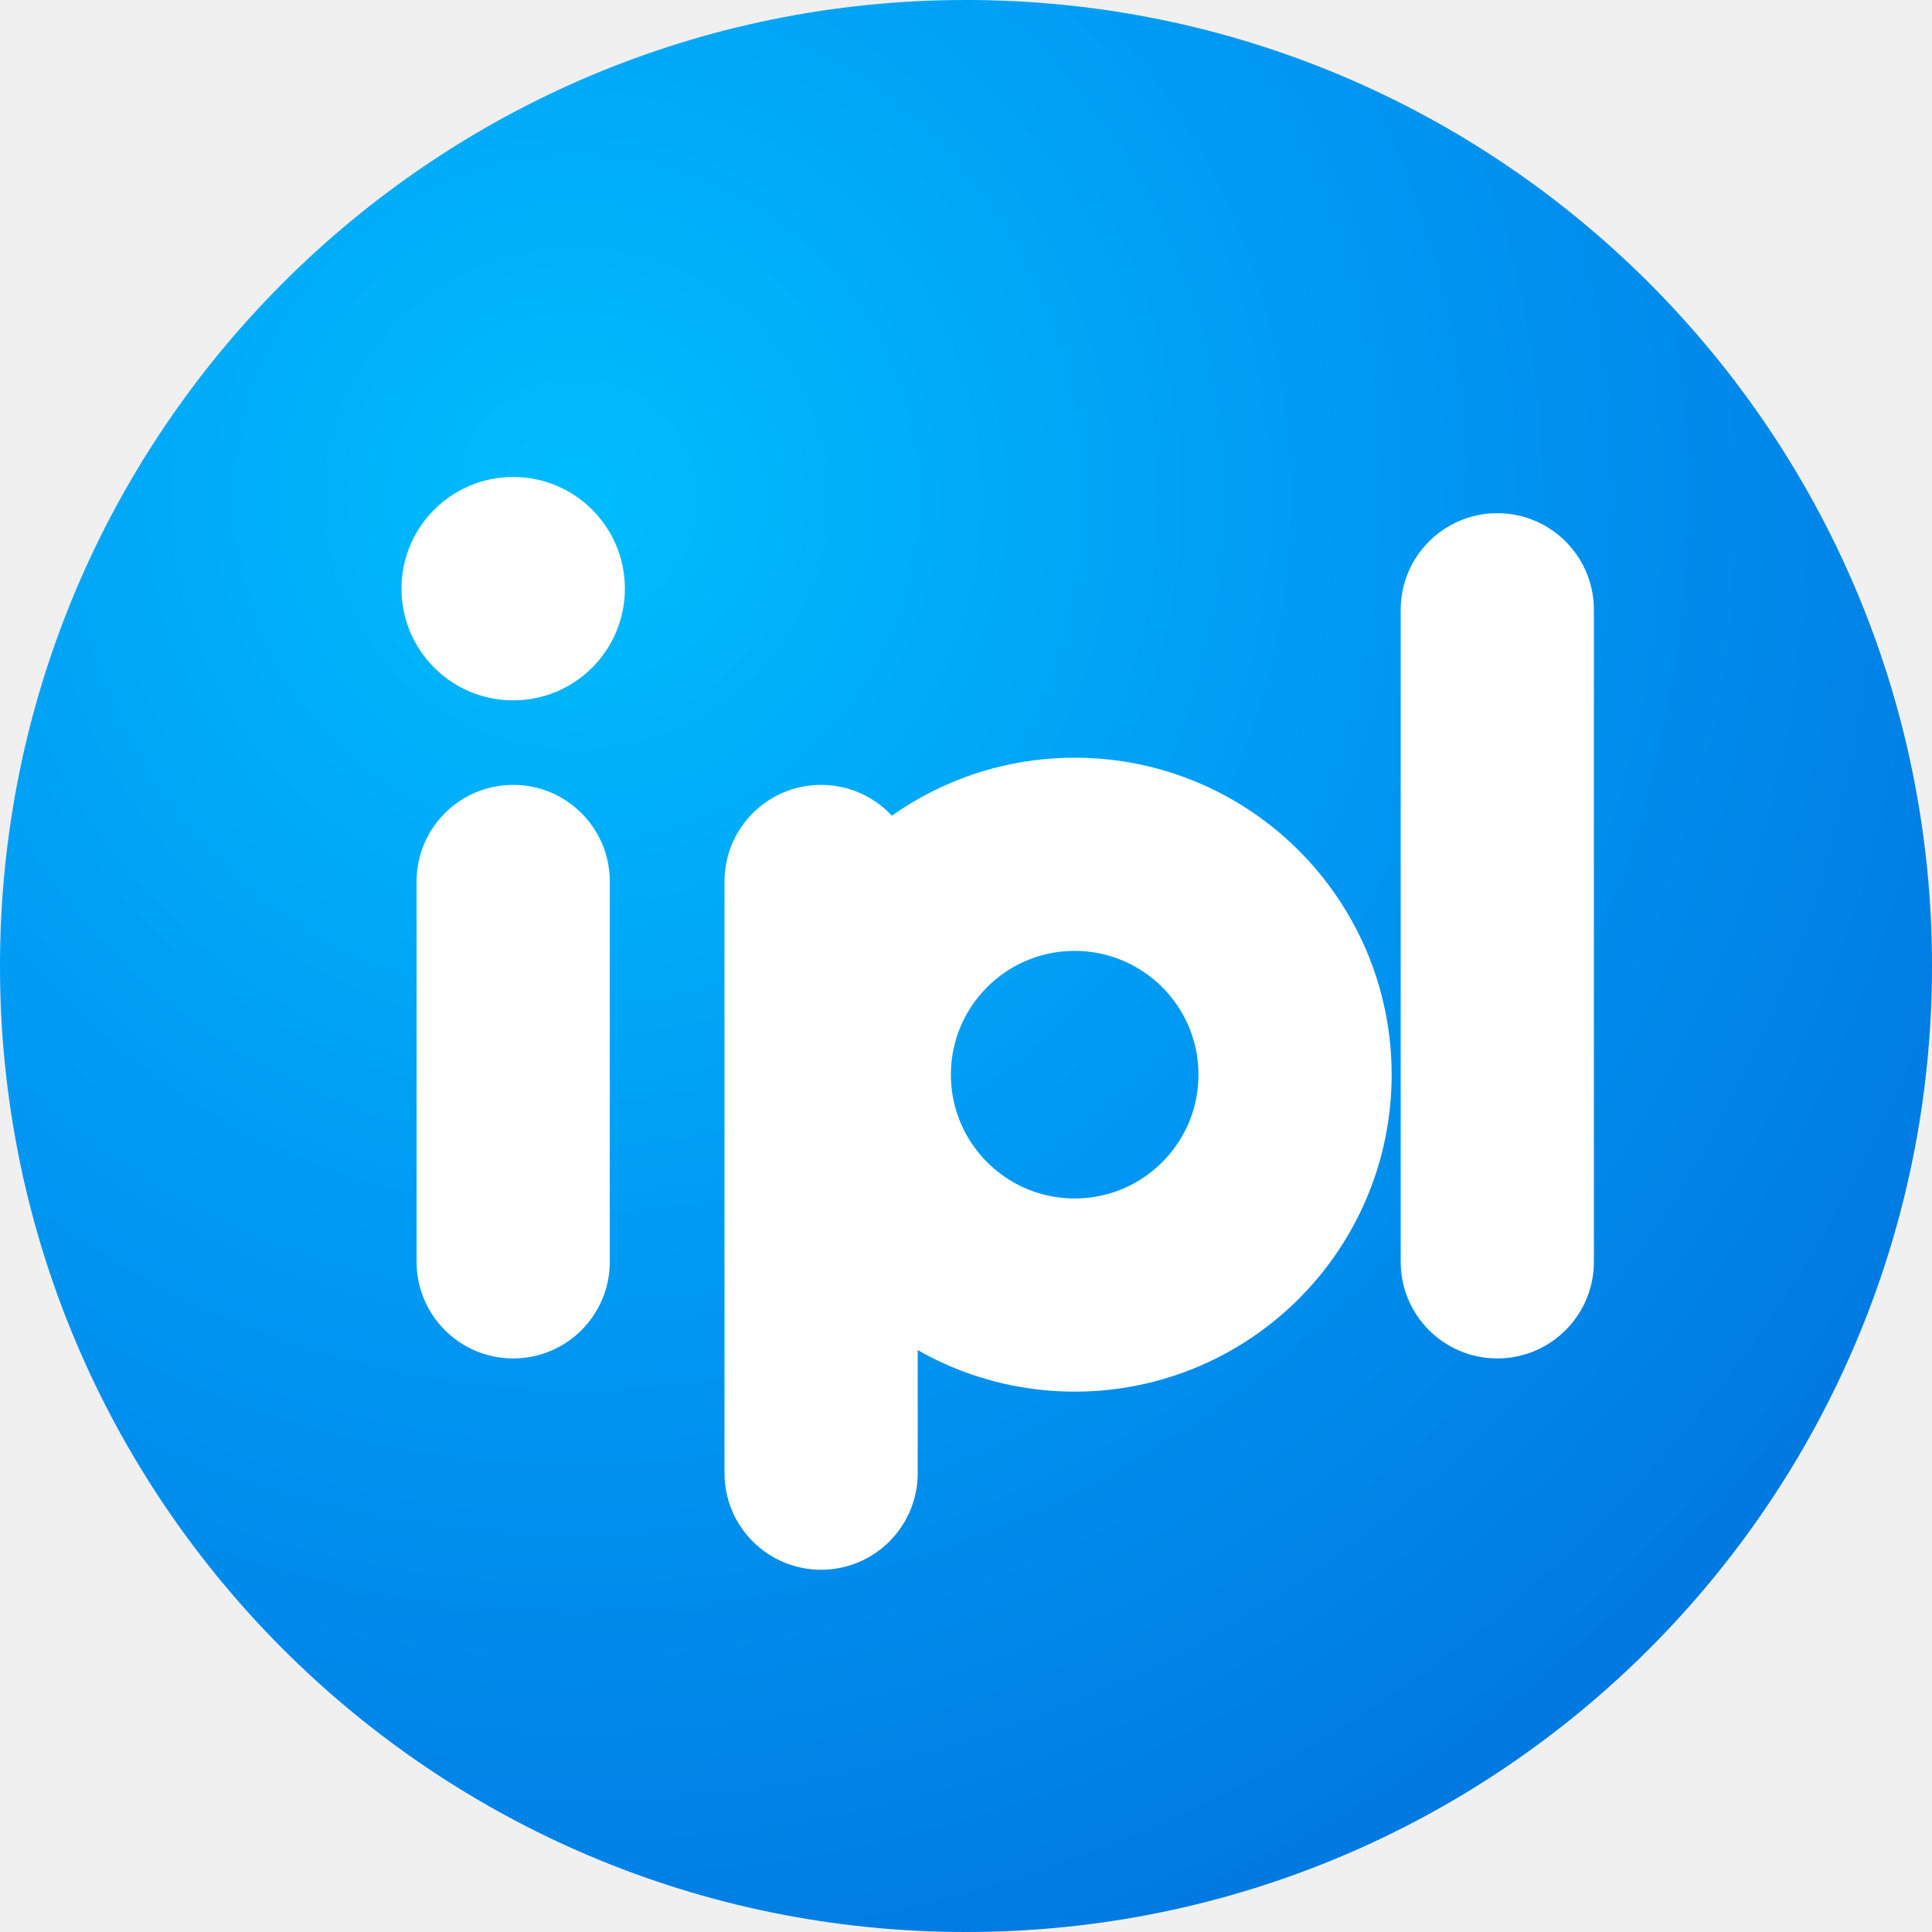
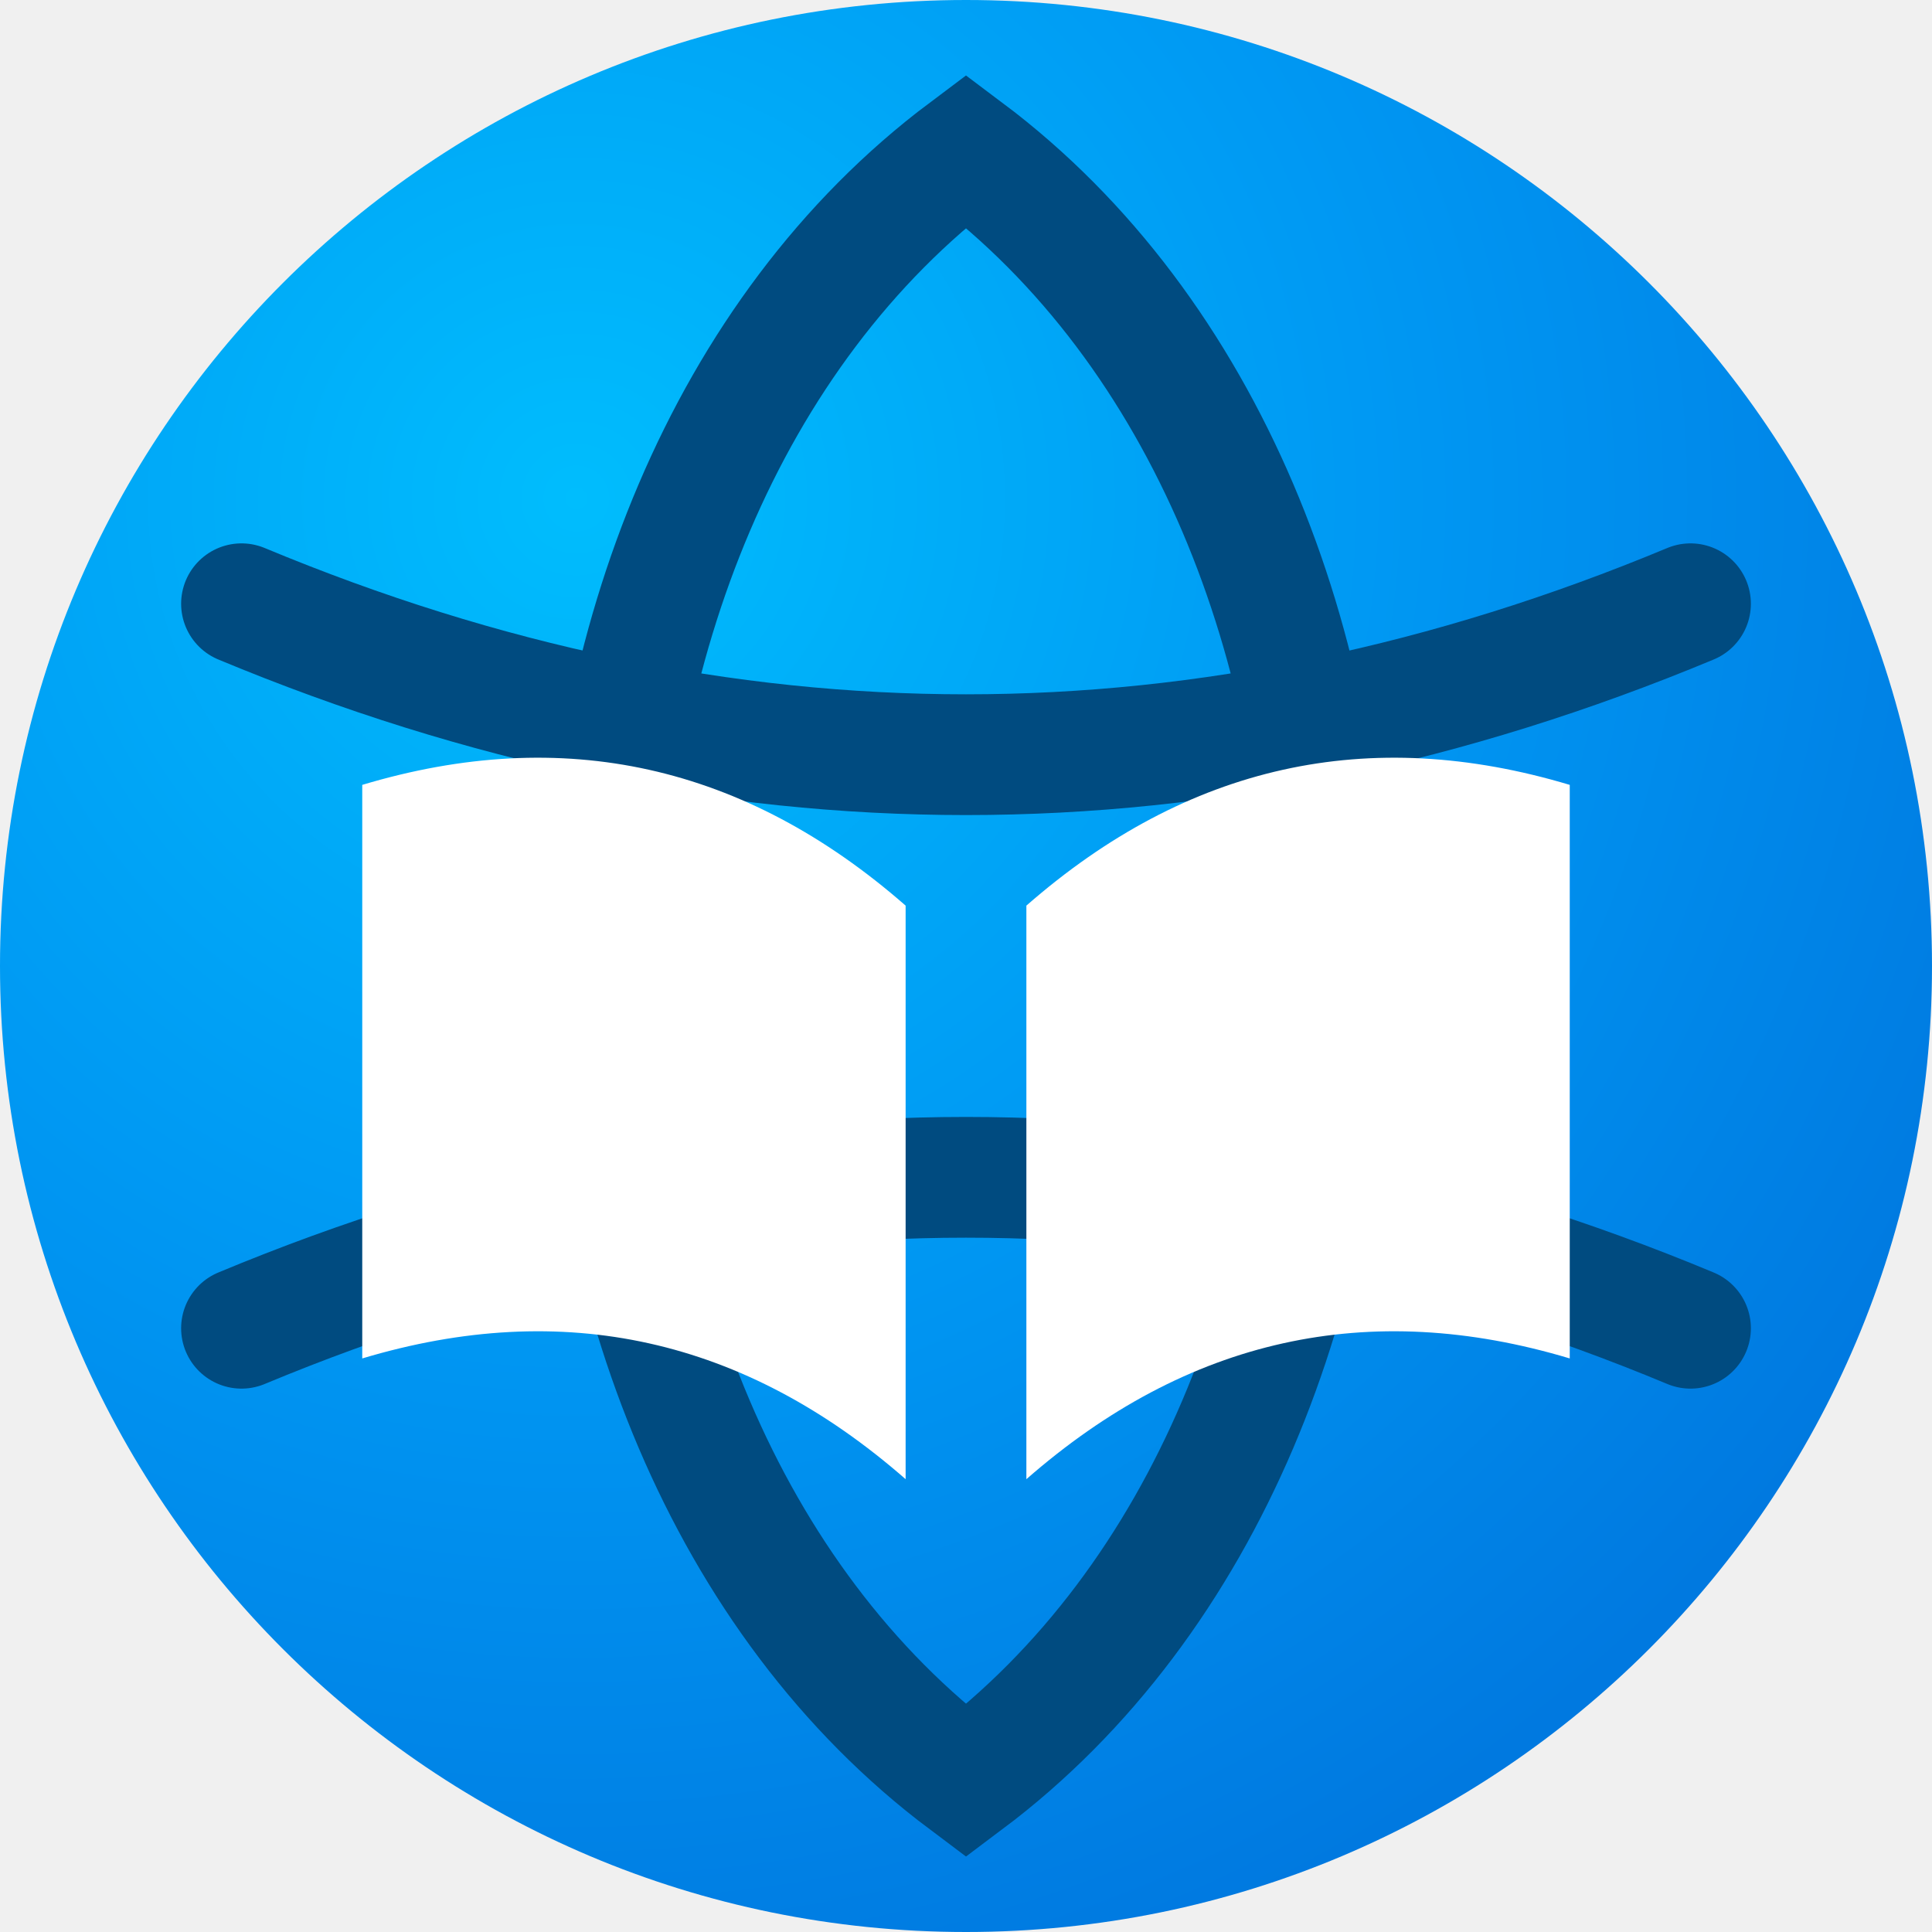
<svg xmlns="http://www.w3.org/2000/svg" viewBox="0 0 64 64">
  <defs>
    <radialGradient id="globe" cx="30%" cy="26%" r="80%">
      <stop offset="0" stop-color="#00BDFD" />
      <stop offset="0.55" stop-color="#0096F2" />
      <stop offset="1" stop-color="#0079E0" />
    </radialGradient>
  </defs>
  <circle cx="32" cy="32" r="32" fill="url(#globe)" />
-   <g fill="#fff" transform="translate(-2 0)">
-     <circle cx="19" cy="19.5" r="3.7" />
-     <rect x="15.8" y="26" width="6.4" height="19" rx="3.2" />
-     <rect x="26" y="26" width="6.4" height="26" rx="3.2" />
-     <circle cx="37.6" cy="35.6" r="7.3" fill="none" stroke="#fff" stroke-width="6.4" />
-     <rect x="48.4" y="17" width="6.4" height="28" rx="3.2" />
+   <g fill="none" stroke="#004B80" stroke-width="4" stroke-linecap="round">
+     <path d="M32 5C16 17 16 47 32 59C48 47 48 17 32 5Z" />
+     <path d="M8 20Q32 30 56 20M8 44Q32 34 56 44" />
  </g>
+   <path fill="#fff" d="M12 26Q22 23 30 30V49Q22 42 12 45ZM34 30Q42 23 52 26V45Q42 42 34 49Z" />
</svg>
